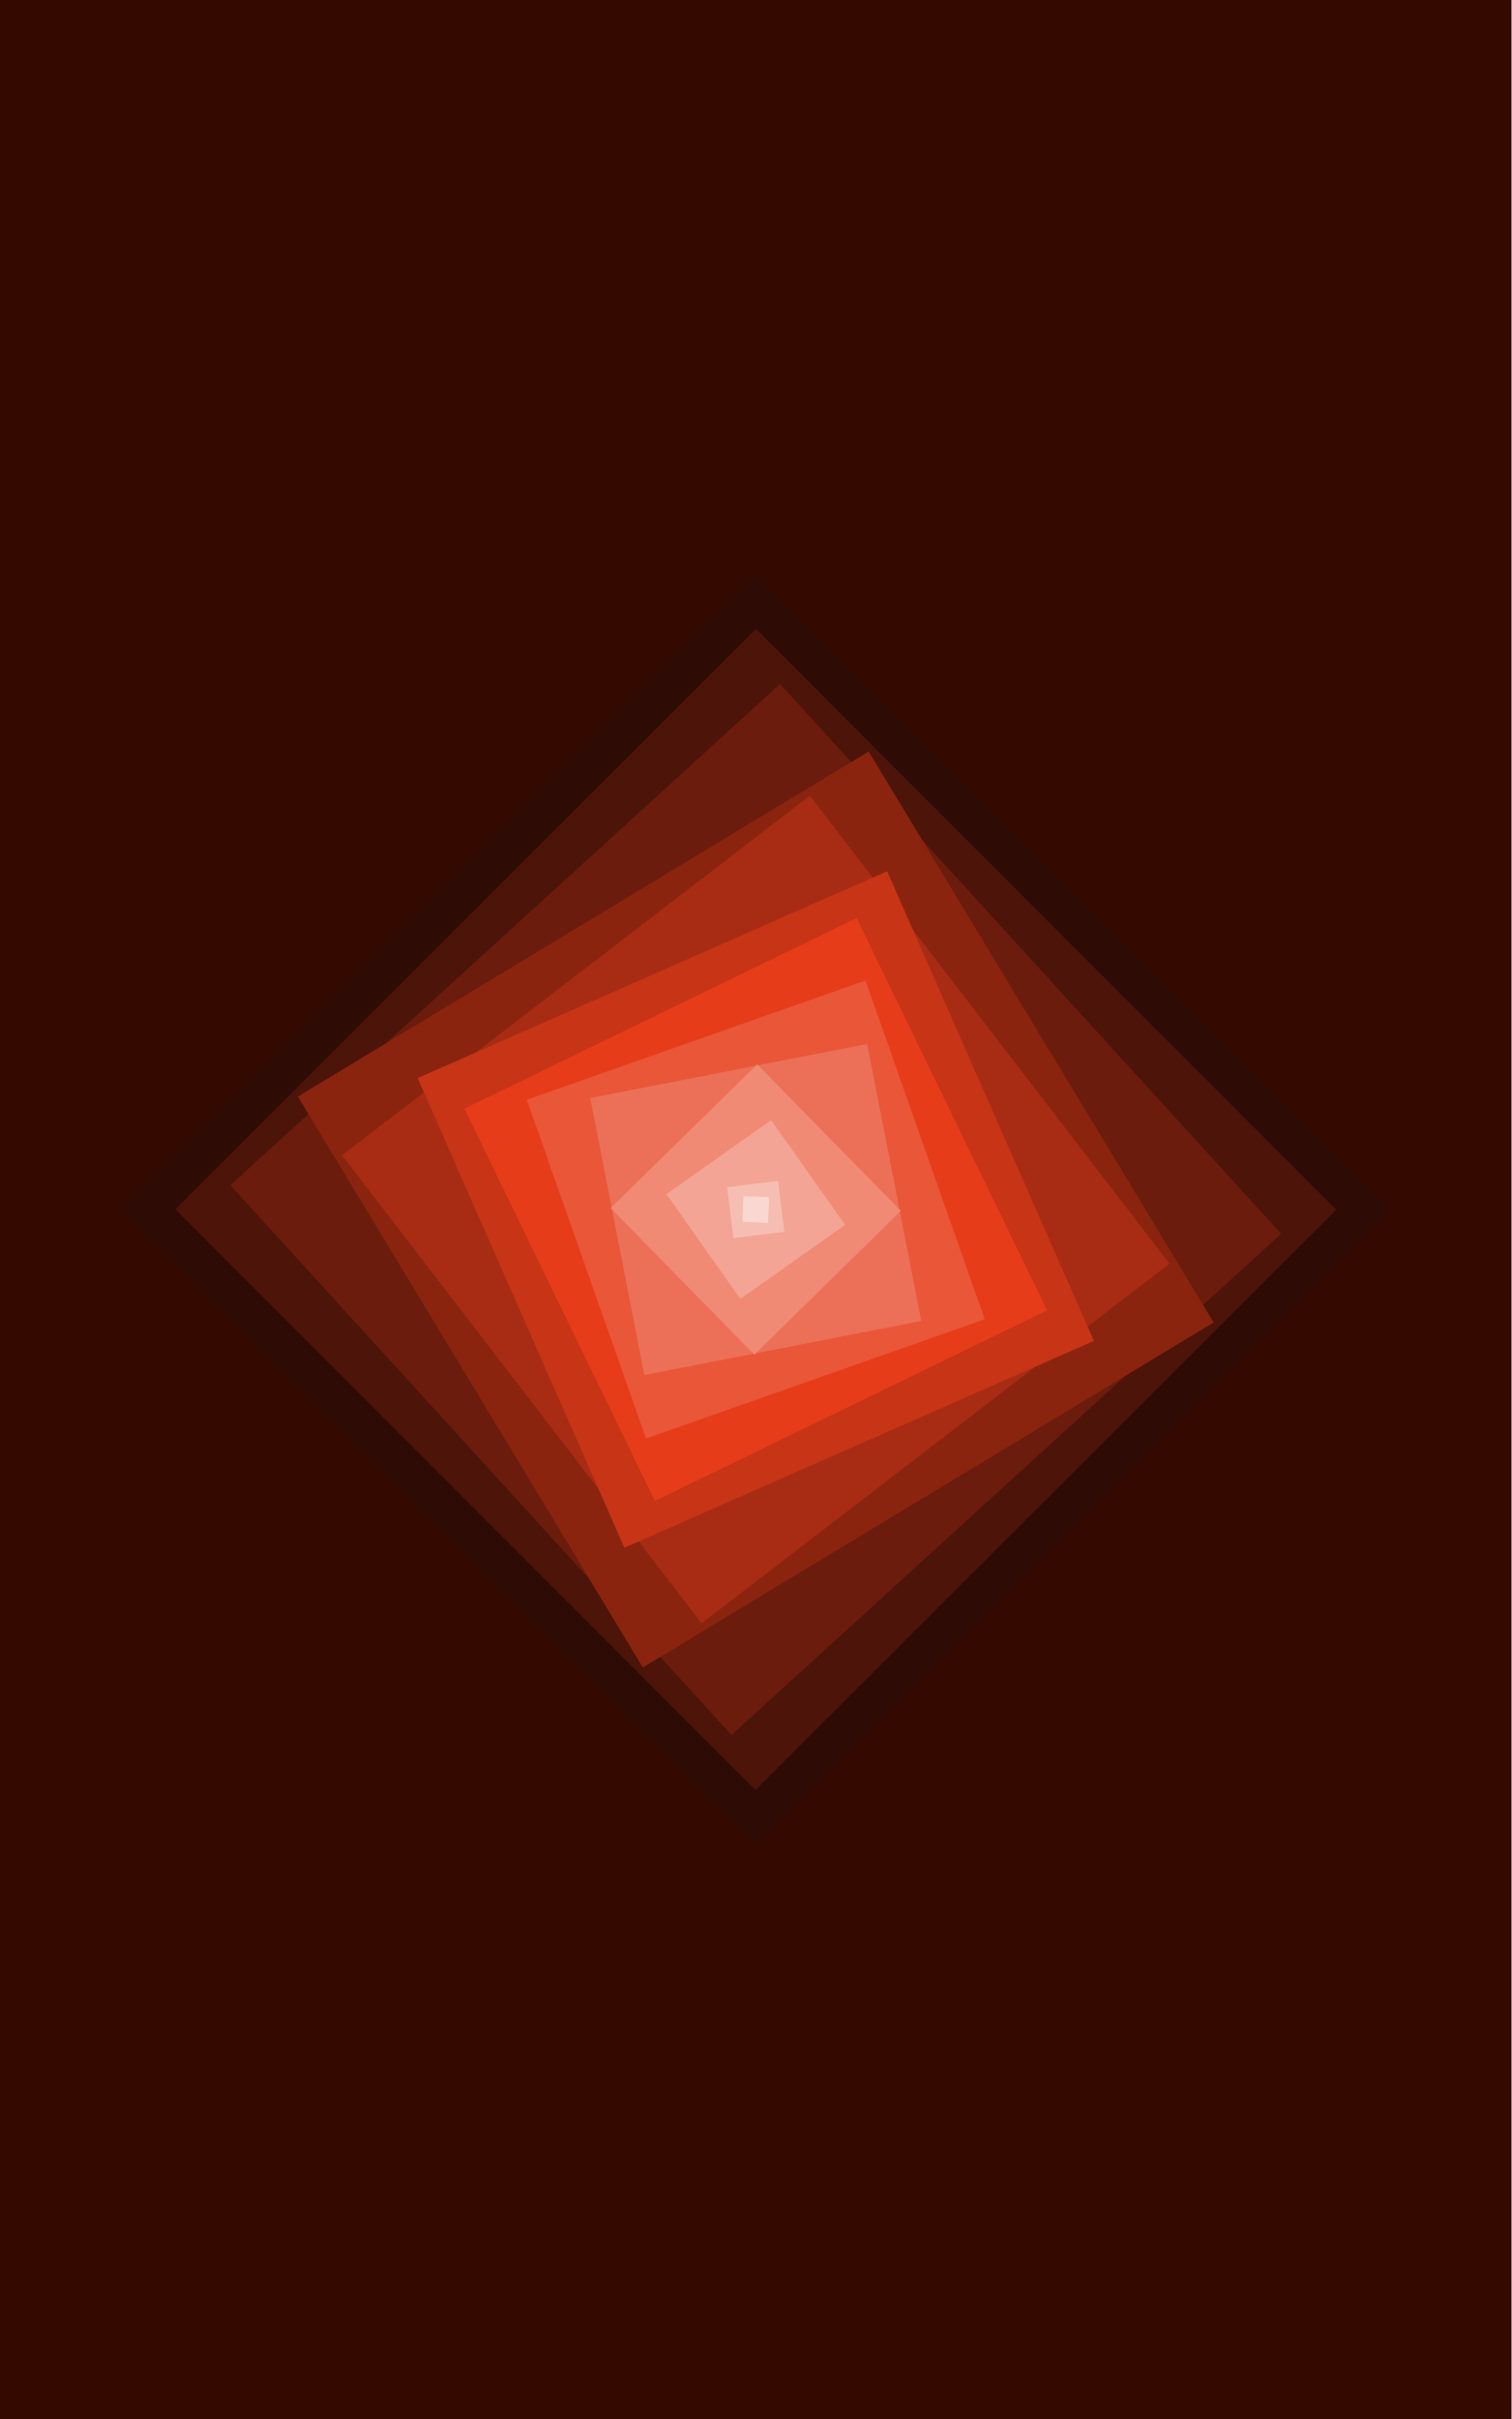
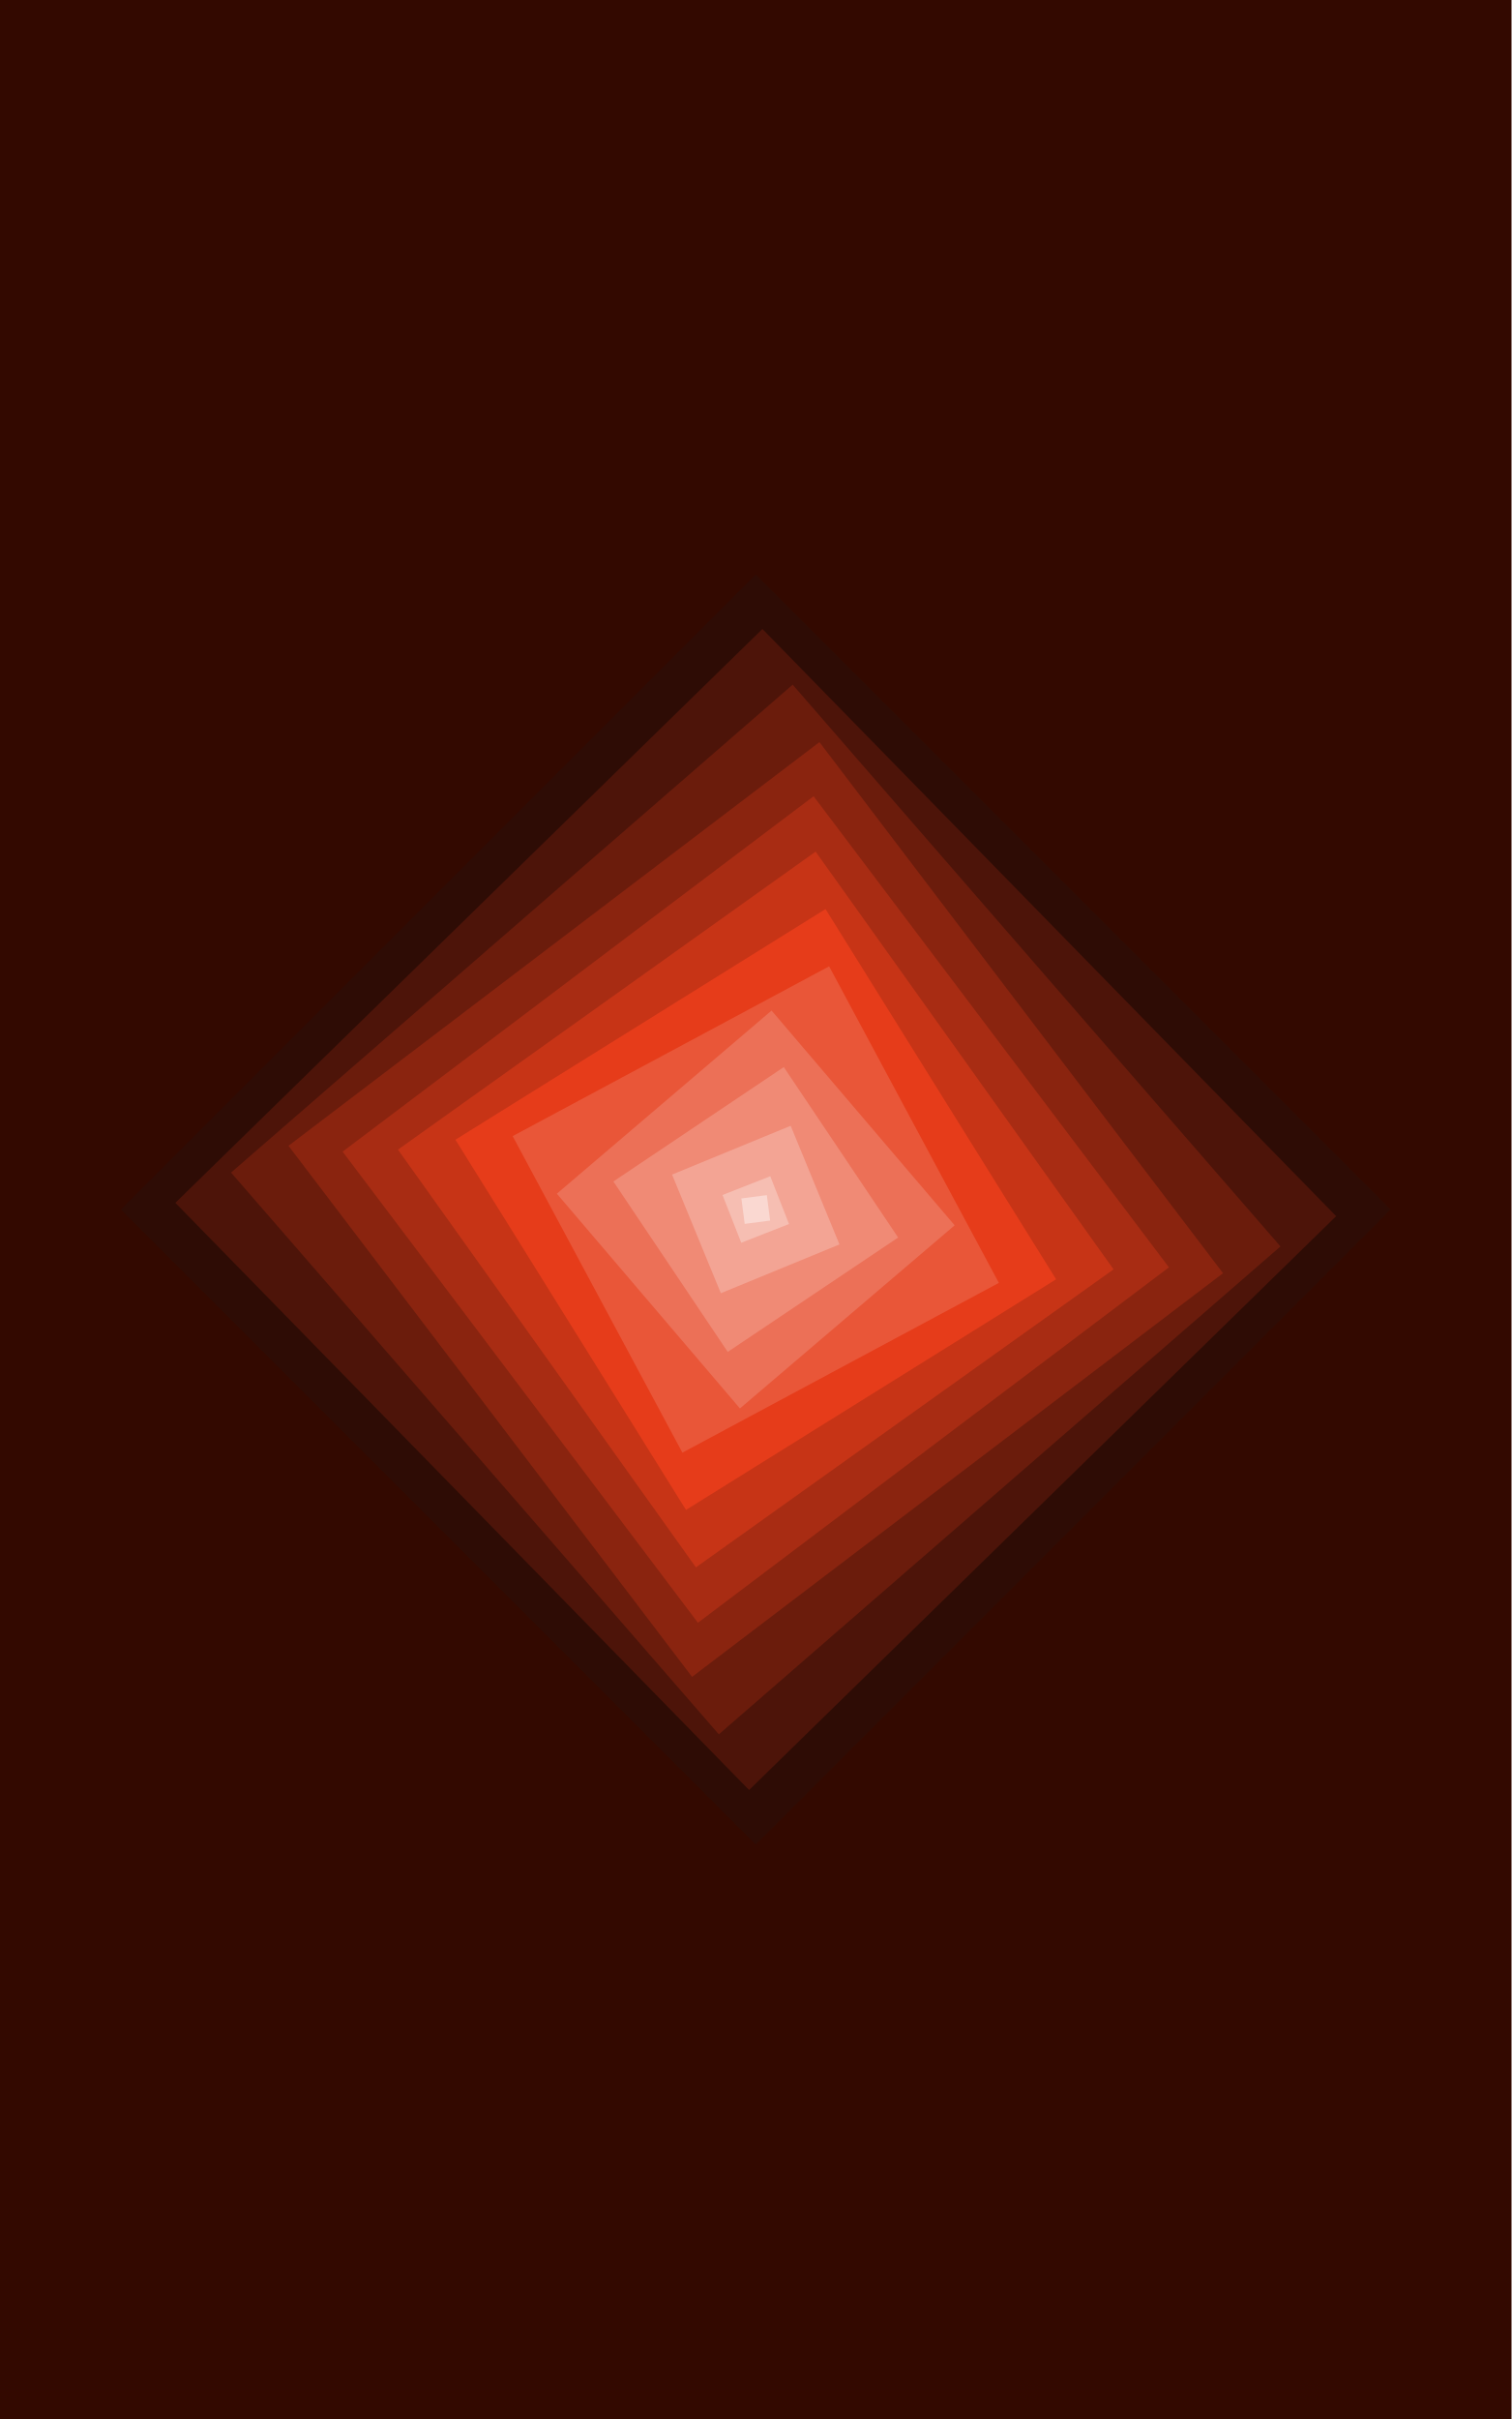
<svg xmlns="http://www.w3.org/2000/svg" viewBox="0 0 500 800" width="500" height="800" version="1.1">
  <rect width="500" height="800" fill="hsl(10,100%, 10%)" />
  <path d="M460,400L250,610L40,400L250,190z" fill="hsl(10,80%, 10%  )" />
-   <path d="M442,400.079L249.921,592L58,399.921L250.079,208z" fill="hsl(10,80%, 16.667%  )" />
-   <path d="M423.815,408.03L241.97,573.815L76.185,391.97L258.03,226.185z" fill="hsl(10,80%, 23.333%  )" />
-   <path d="M401.461,437.356L212.644,551.461L98.539,362.644L287.356,248.539z" fill="hsl(10,80%, 30%  )" />
-   <path d="M386.832,417.914L232.086,536.832L113.168,382.086L267.914,263.168z" fill="hsl(10,80%, 36.667%  )" />
-   <path d="M361.857,443.452L206.548,511.857L138.143,356.548L293.452,288.143z" fill="hsl(10,80%, 43.333%  )" />
-   <path d="M346.391,433.359L216.641,496.391L153.609,366.641L283.359,303.609z" fill="hsl(10,80%, 50%  )" />
-   <path d="M325.748,436.307L213.693,475.748L174.252,363.693L286.307,324.252z" fill="hsl(10,80%, 56.667%  )" />
-   <path d="M304.751,436.856L213.144,454.751L195.249,363.144L286.856,345.249z" fill="hsl(10,80%, 63.333%  )" />
-   <path d="M297.998,400.463L249.537,447.998L202.002,399.537L250.463,352.002z" fill="hsl(10,80%, 70%  )" />
-   <path d="M279.568,405.073L244.927,429.568L220.432,394.927L255.073,370.432z" fill="hsl(10,80%, 76.667%  )" />
-   <path d="M259.471,407.369L242.631,409.471L240.529,392.631L257.369,390.529z" fill="hsl(10,80%, 83.333%  )" />
-   <path d="M245.942,395.58L254.42,395.942L254.058,404.42L245.58,404.058z" fill="hsl(10,80%, 90%  )" />
+   <path d="M441.987,402.205L247.795,591.987L58.013,397.795L252.205,208.013z" fill="hsl(10,80%, 16.667%  )" />
+   <path d="M423.571,412.213L237.787,573.571L76.429,387.787L262.213,226.429z" fill="hsl(10,80%, 23.333%  )" />
+   <path d="M404.571,421.069L228.931,554.571L95.429,378.931L271.069,245.429z" fill="hsl(10,80%, 30%  )" />
+   <path d="M386.667,419.132L230.868,536.667L113.333,380.868L269.132,263.333z" fill="hsl(10,80%, 36.667%  )" />
+   <path d="M368.356,419.795L230.205,518.356L131.644,380.205L269.795,281.644z" fill="hsl(10,80%, 43.333%  )" />
+   <path d="M349.355,423.076L226.924,499.355L150.645,376.924L273.076,300.645z" fill="hsl(10,80%, 50%  )" />
+   <path d="M330.419,424.266L225.734,480.419L169.581,375.734L274.266,319.581z" fill="hsl(10,80%, 56.667%  )" />
+   <path d="M315.792,405.23L244.77,465.792L184.208,394.77L255.23,334.208z" fill="hsl(10,80%, 63.333%  )" />
+   <path d="M297.097,409.269L240.731,447.097L202.903,390.731L259.269,352.903z" fill="hsl(10,80%, 70%  )" />
+   <path d="M277.687,411.551L238.449,427.687L222.313,388.449L261.551,372.313z" fill="hsl(10,80%, 76.667%  )" />
+   <path d="M260.998,404.8L245.2,410.998L239.002,395.2L254.8,389.002z" fill="hsl(10,80%, 83.333%  )" />
+   <path d="M245.244,396.341L253.659,395.244L254.756,403.659L246.341,404.756z" fill="hsl(10,80%, 90%  )" />
</svg>
